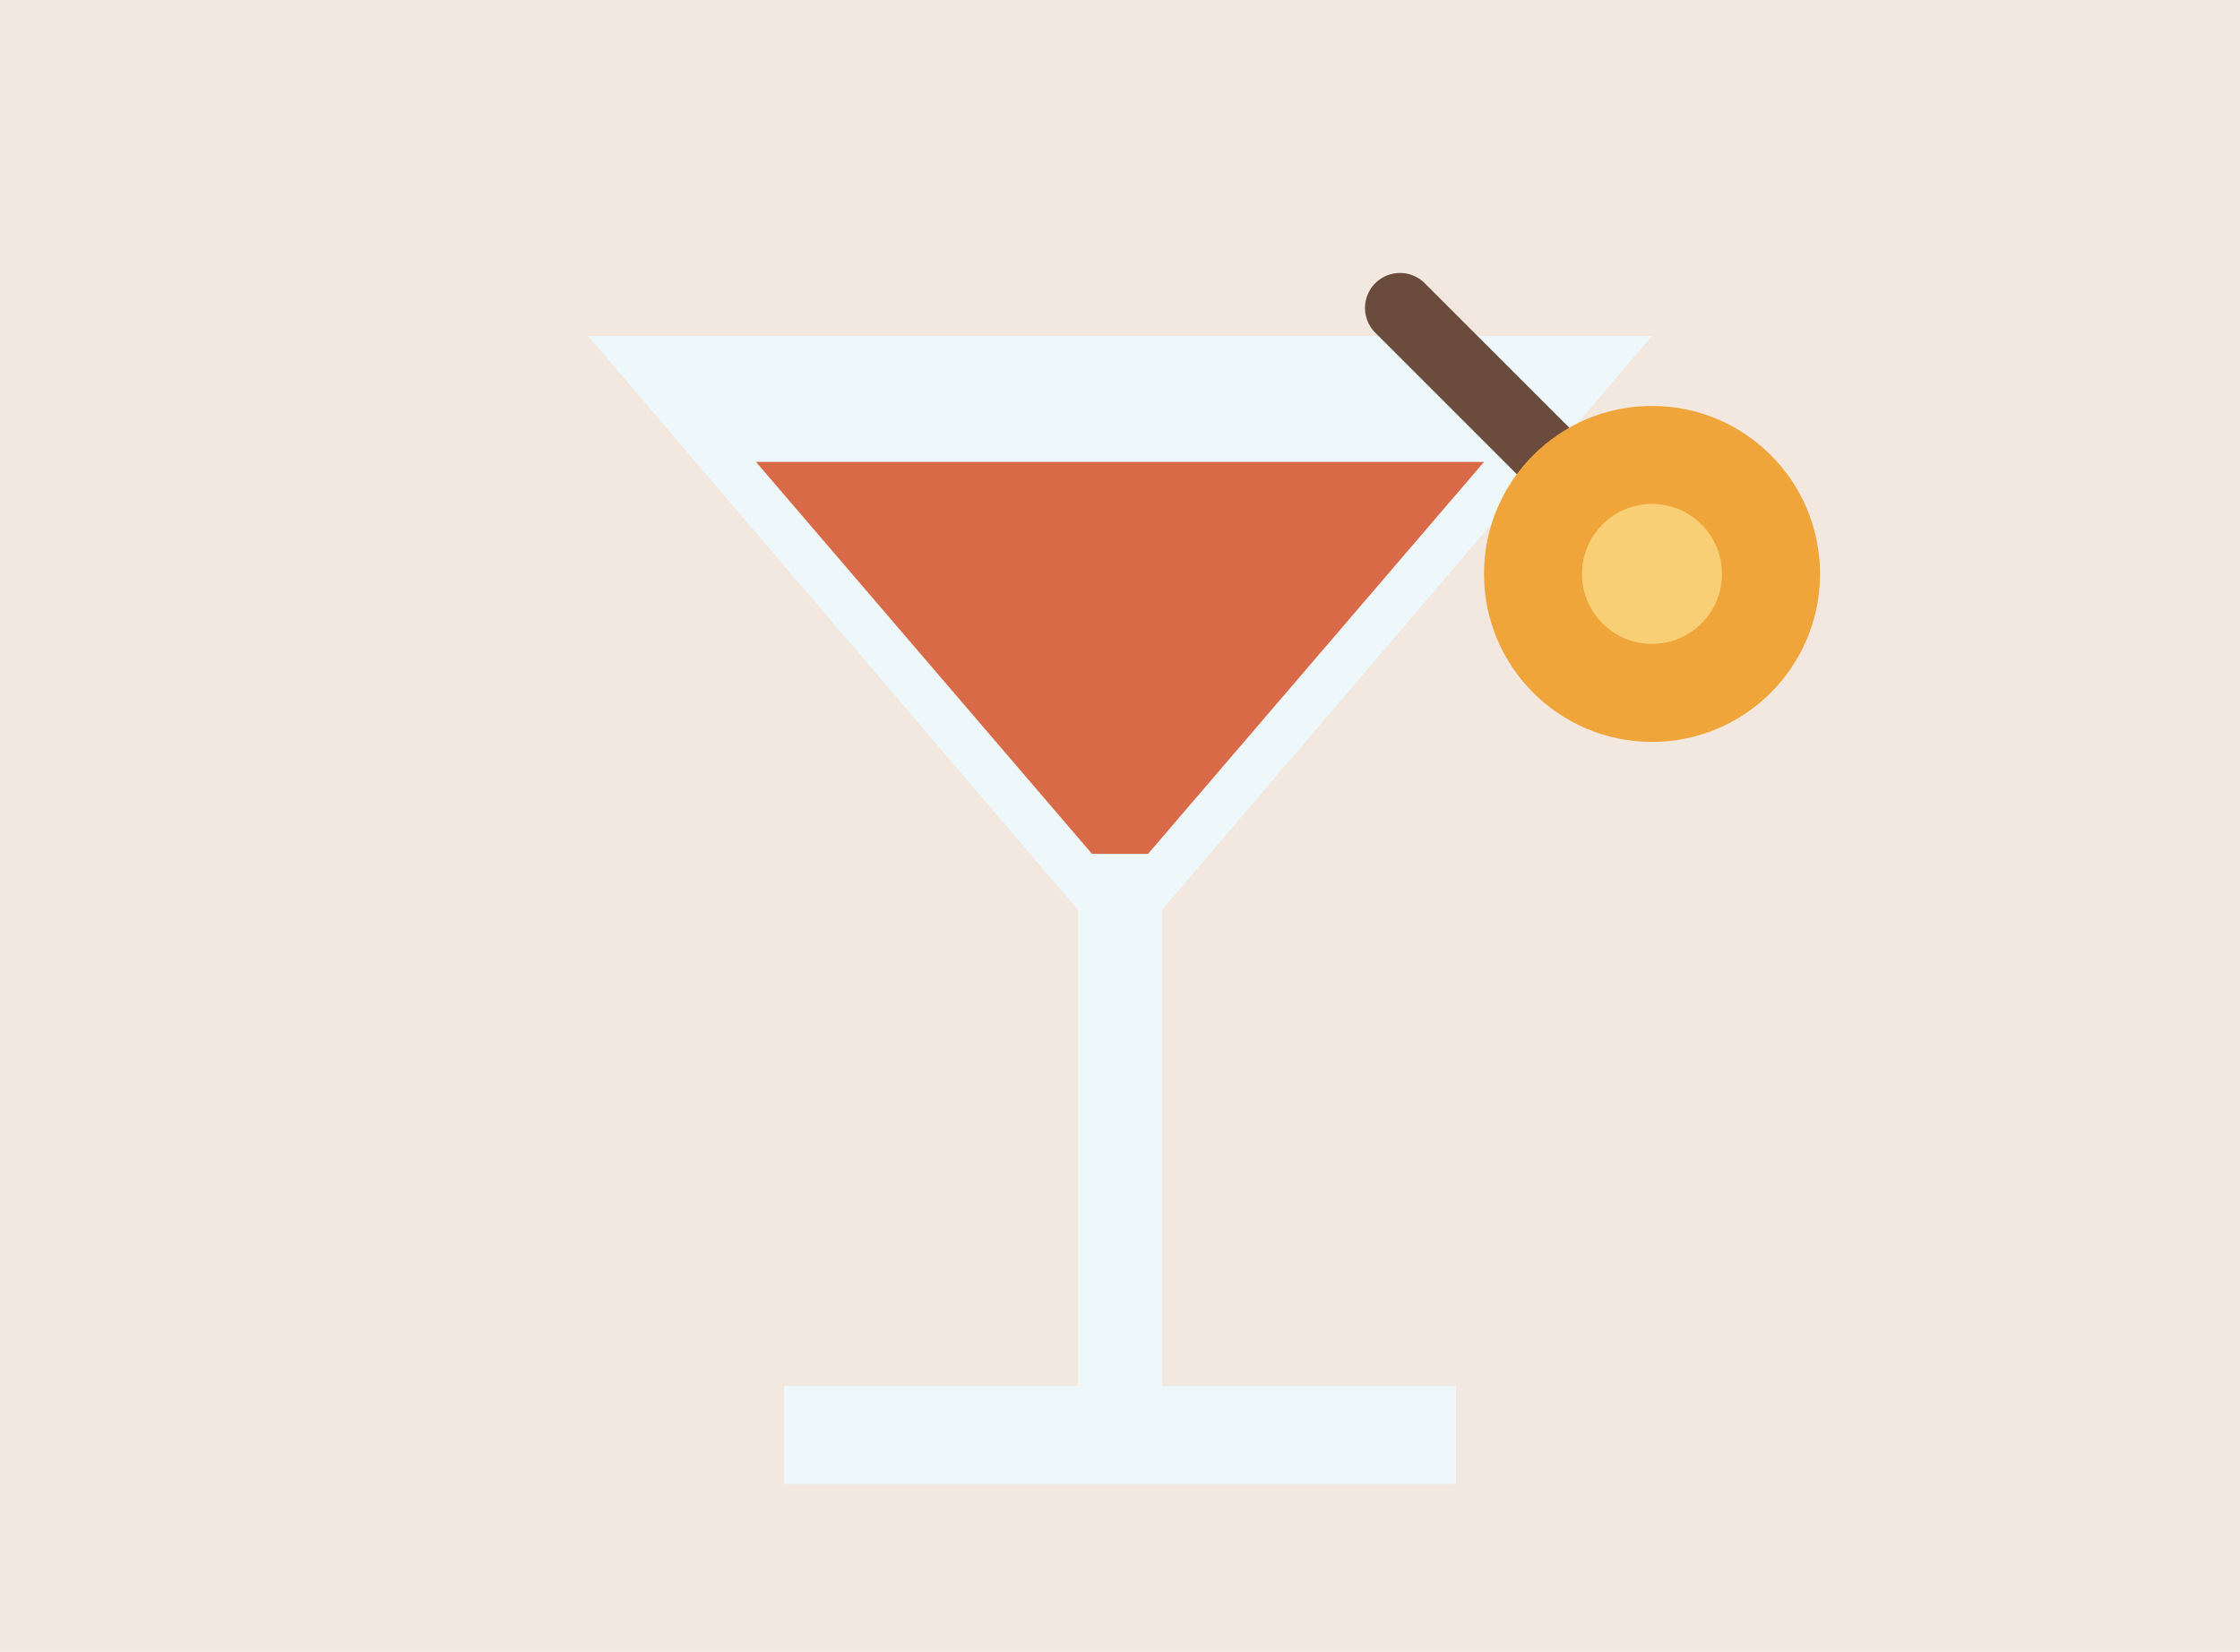
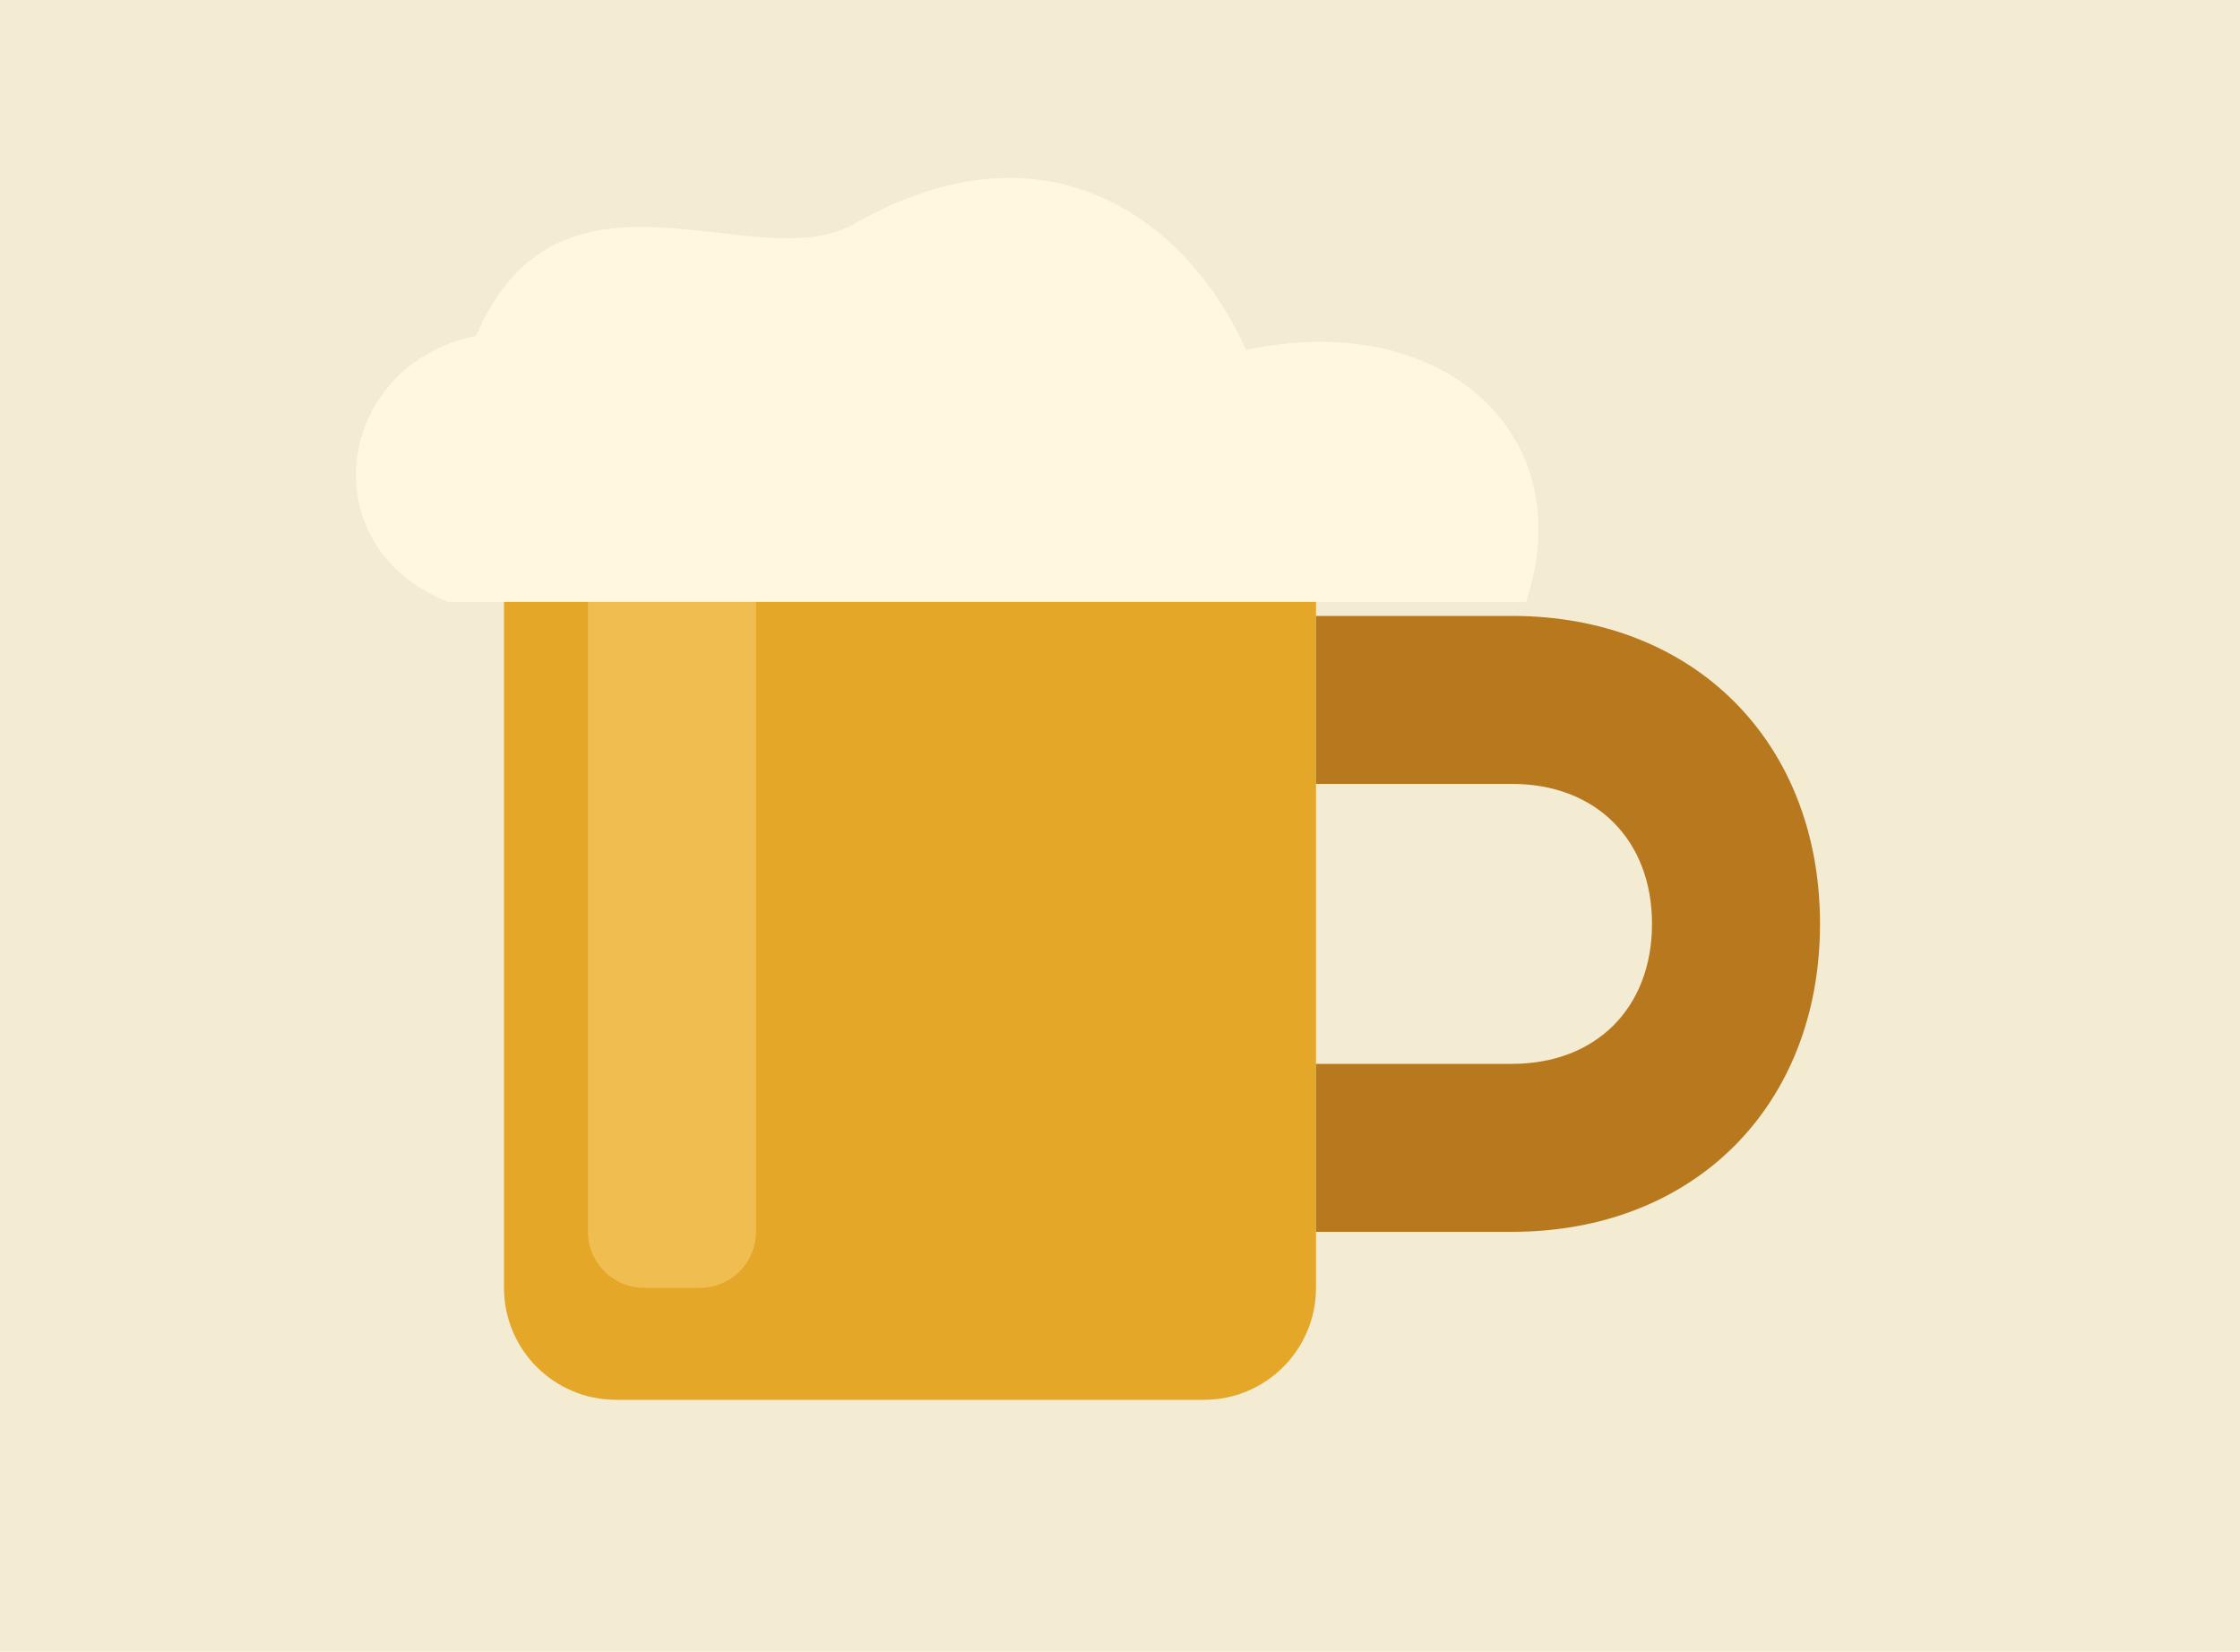
- <svg xmlns="http://www.w3.org/2000/svg" viewBox="0 0 160 118" role="img" aria-label="Kokteilis">
-   <rect width="160" height="118" fill="#f2e8df" />
-   <path d="M42 24h76L83 65v34h21v7H56v-7h21V65z" fill="#eef8fb" />
-   <path d="M54 33h52L82 61H78z" fill="#d86a47" />
-   <path d="M100 22l21 21" stroke="#6a4b3c" stroke-width="5" stroke-linecap="round" />
-   <circle cx="118" cy="41" r="12" fill="#f0a53a" />
-   <circle cx="118" cy="41" r="5" fill="#f8cf75" />
+ <svg xmlns="http://www.w3.org/2000/svg" viewBox="0 0 160 118" role="img" aria-label="Alus">
+   <rect width="160" height="118" fill="#f3ecd2" />
+   <rect x="36" y="26" width="58" height="74" rx="8" fill="#e4a728" />
+   <rect x="42" y="34" width="12" height="58" rx="4" fill="#f4c55e" opacity=".75" />
+   <path d="M94 44h14c13 0 22 9 22 22s-9 22-22 22H94V76h14c6 0 10-4 10-10s-4-10-10-10H94z" fill="#b8791e" />
+   <path d="M34 24c6-14 20-4 27-8 14-8 24 0 28 9 14-3 24 6 20 18H32c-10-4-8-17 2-19z" fill="#fff8df" />
</svg>
